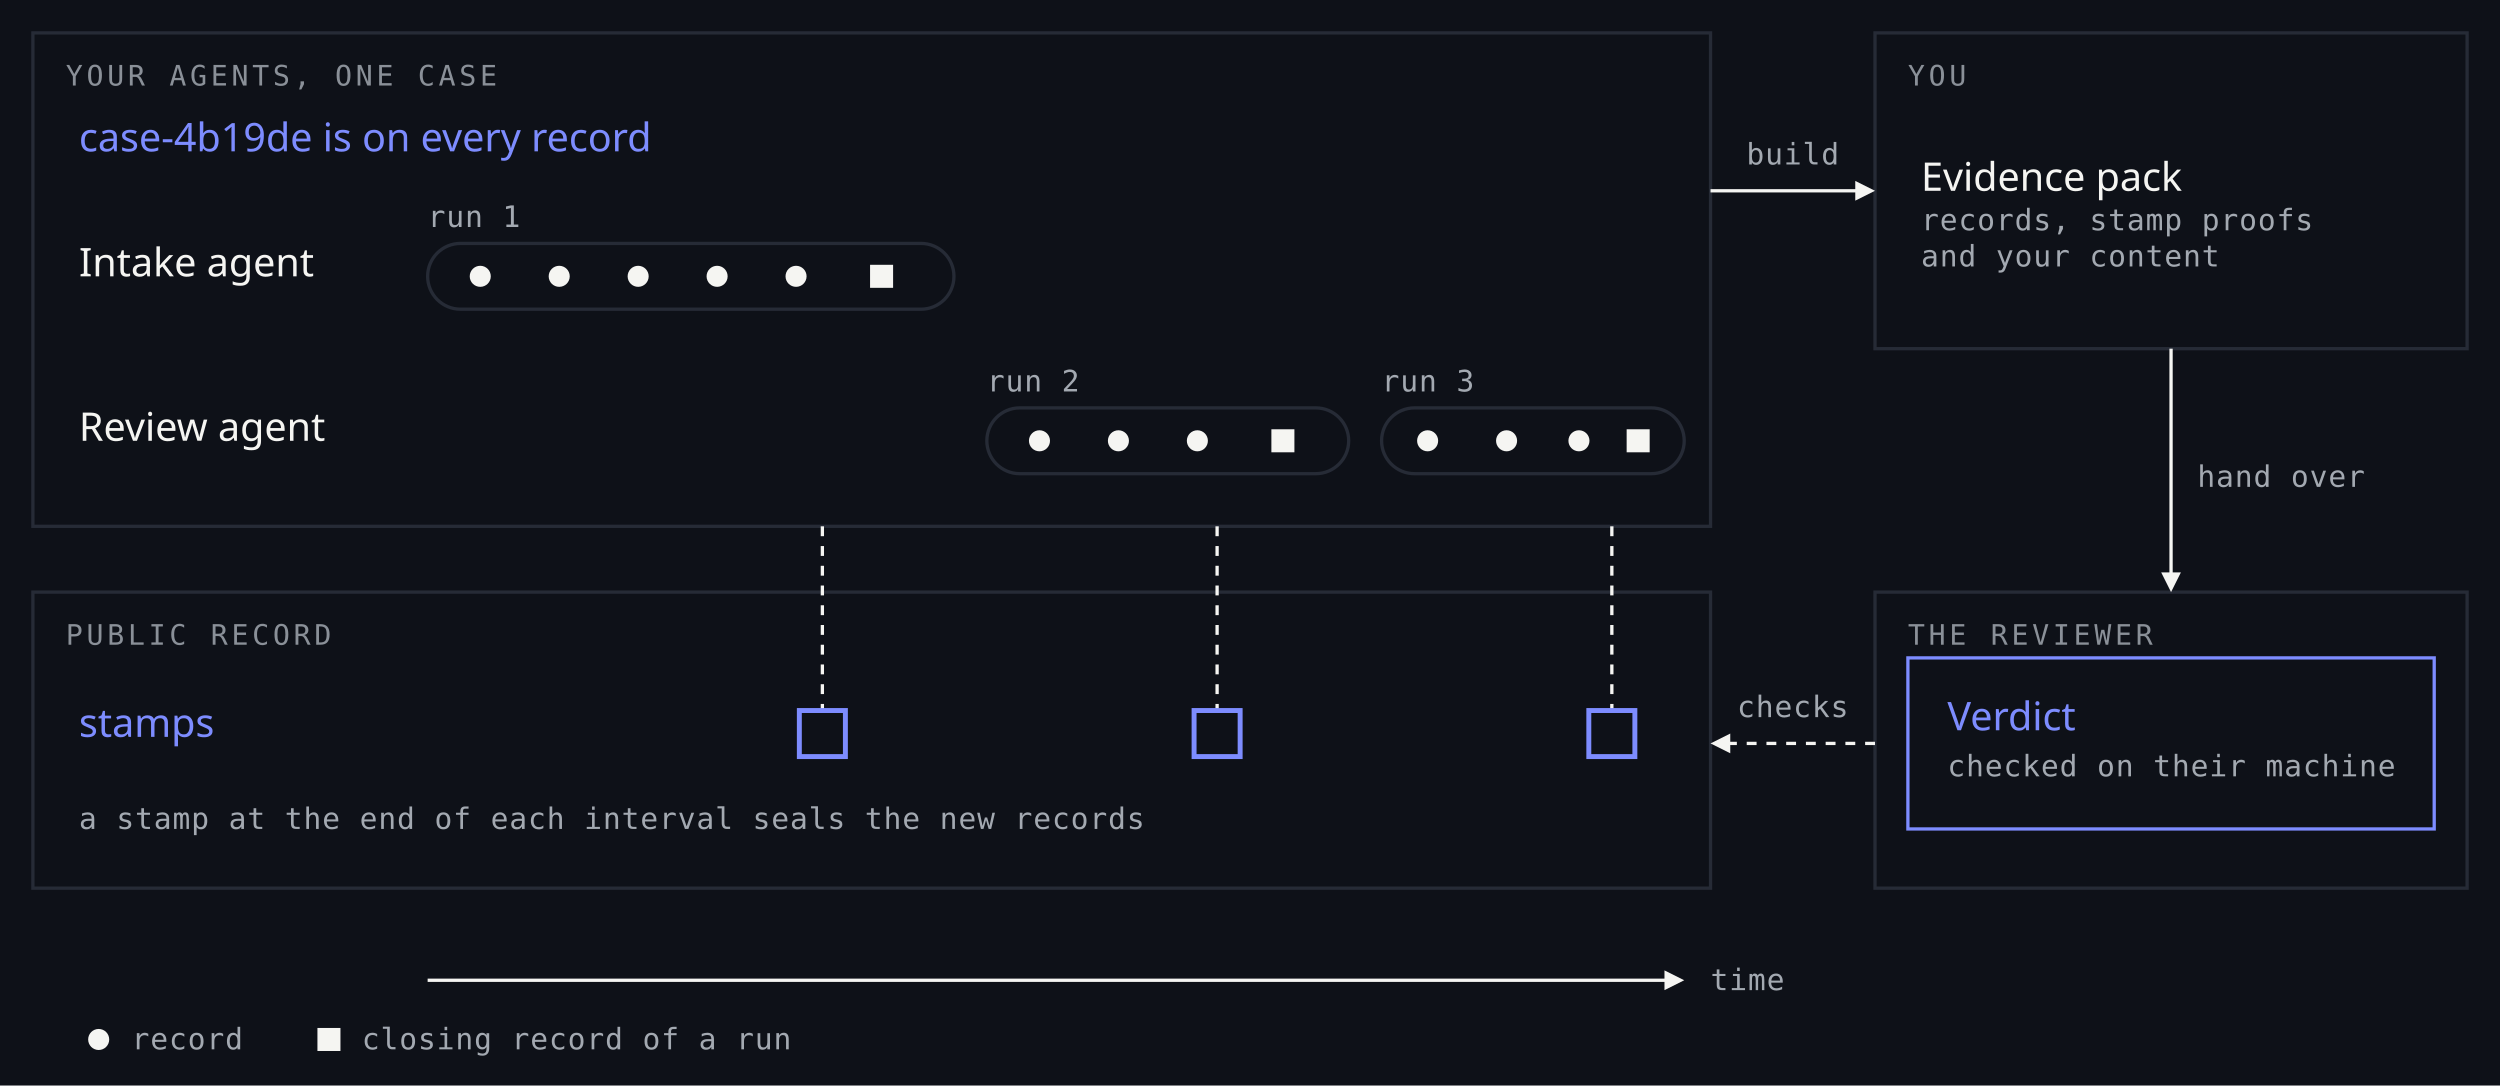
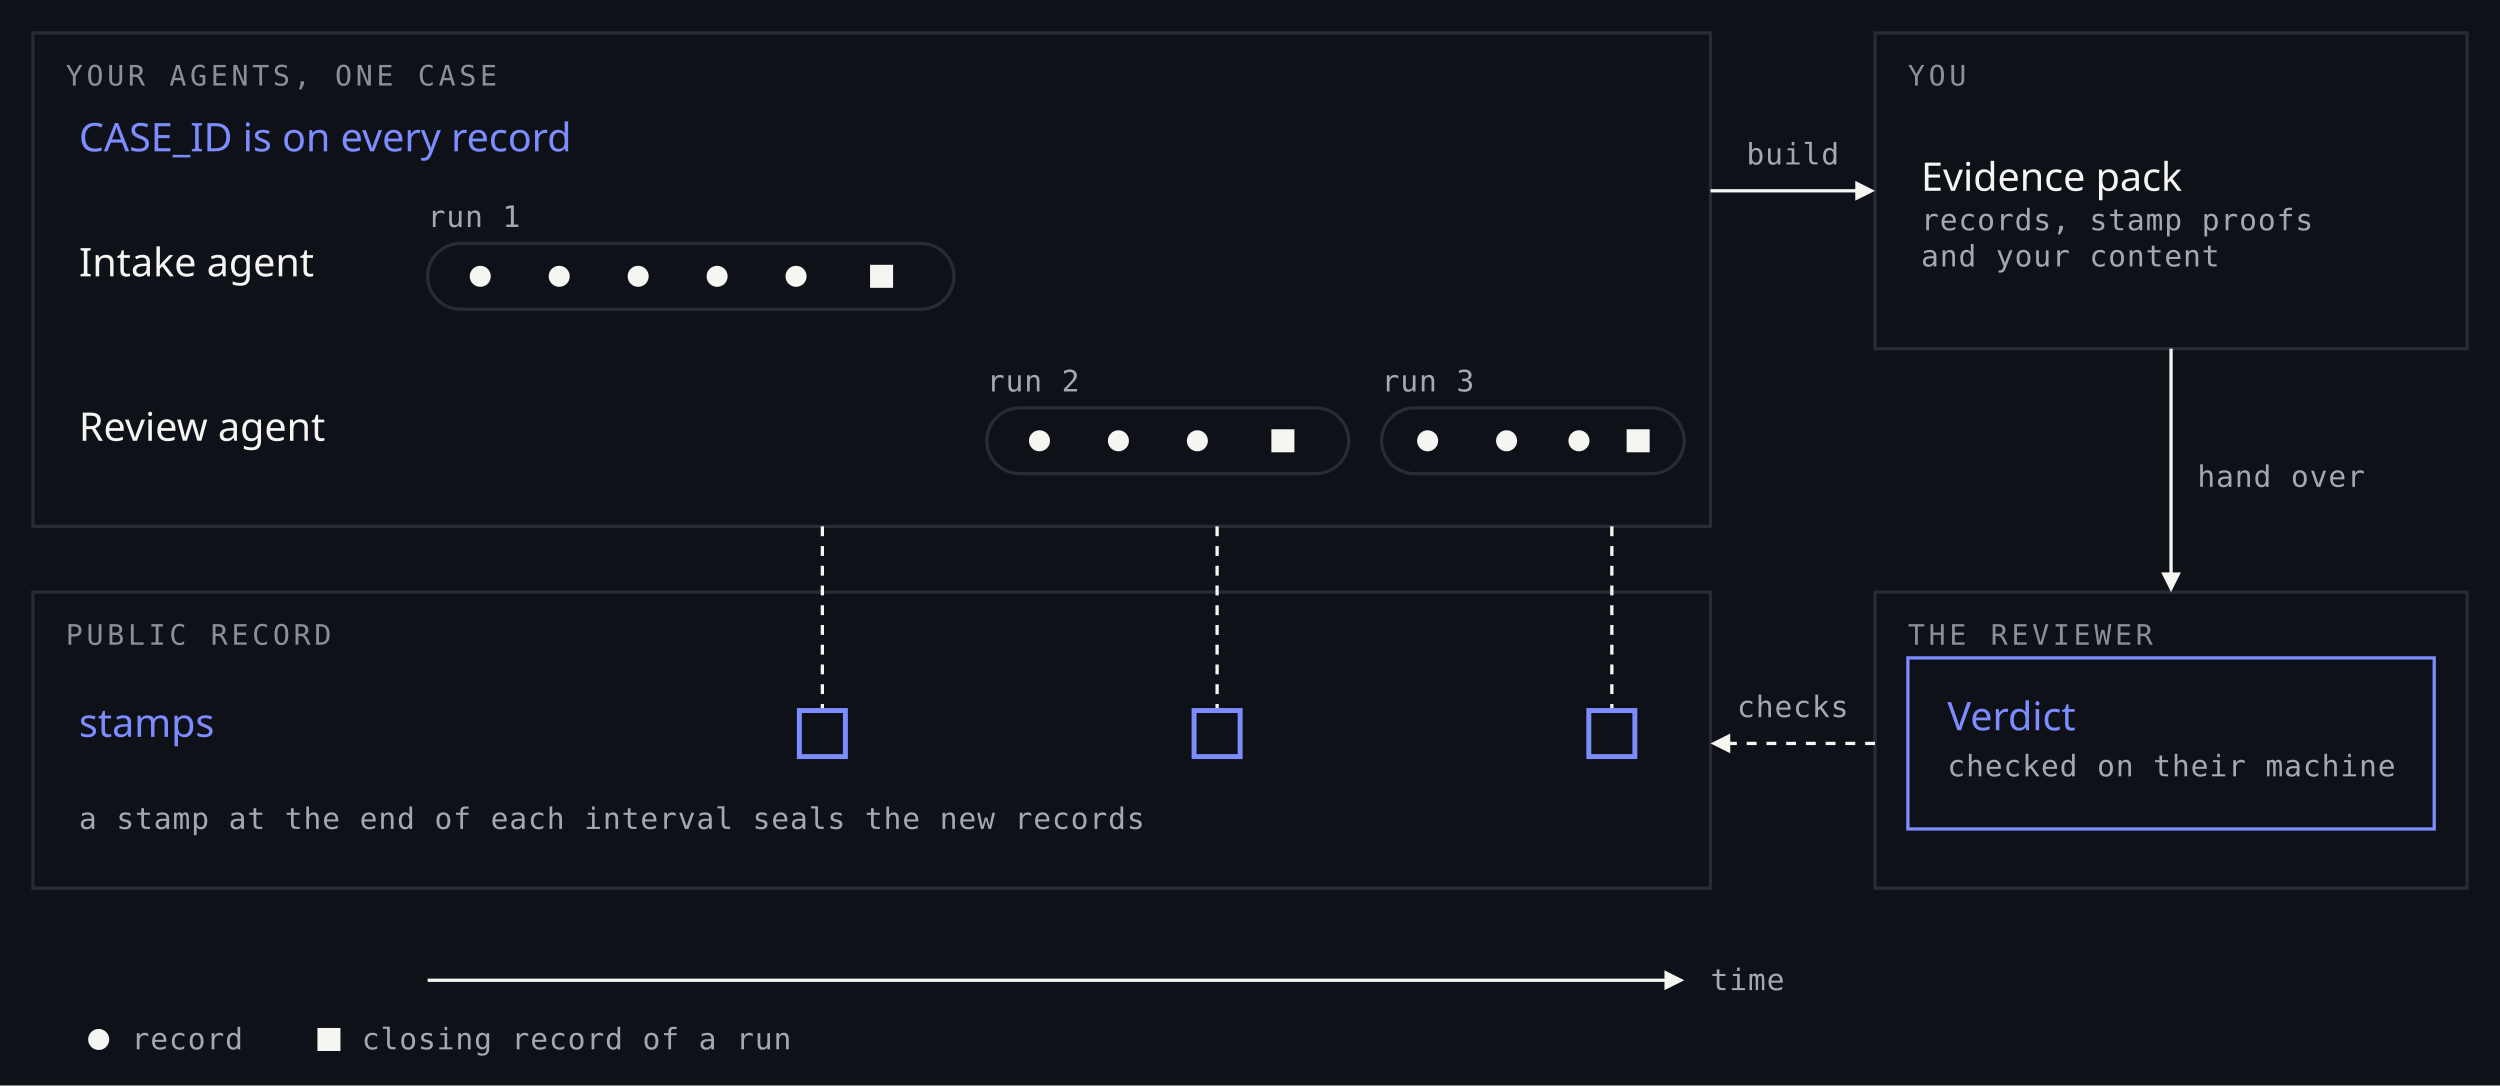
<svg xmlns="http://www.w3.org/2000/svg" viewBox="0 0 760 330" role="img" aria-label="The life of one case. Two agents work on one case over time. Every record in their three runs carries the case ID. A run ends with a closing record. At the end of each interval, Sanning seals the new records into a stamp on the public record. You build one evidence pack for the case, from the records and your own content. The reviewer checks the pack on their own machine, checks the stamps on the public record, and reads the verdict.">
  <style>
  .lbl  { font-family:"Geist",sans-serif; font-size:12px; font-weight:500; fill:#F5F5F2; }
  .sub  { font-family:"Geist Mono",monospace; font-size:9px; letter-spacing:.03em; fill:#A3A9B1; }
  .zone { font-family:"Geist Mono",monospace; font-size:8.6px; letter-spacing:.13em; fill:#8A9098; }
  .step { font-family:"Geist Mono",monospace; font-size:9px; letter-spacing:.07em; fill:#7D8CFF; }
  .acc  { font-family:"Geist",sans-serif; font-size:12px; font-weight:500; fill:#7D8CFF; }
</style>
  <rect x="0" y="0" width="760" height="330" fill="#0E1118" />
  <rect x="10" y="10" width="510" height="150" fill="none" stroke="#262B36" stroke-width="1" />
  <text class="zone" x="20" y="26" text-anchor="start">YOUR AGENTS, ONE CASE</text>
-   <text class="acc" x="24" y="46" text-anchor="start">case-4b19de is on every record</text>
+   <text class="acc" x="24" y="46" text-anchor="start">CASE_ID is on every record</text>
  <text class="lbl" x="24" y="84" text-anchor="start">Intake agent</text>
  <text class="lbl" x="24" y="134" text-anchor="start">Review agent</text>
  <text class="sub" x="130" y="69" text-anchor="start">run 1</text>
  <rect x="130" y="74" width="160" height="20" rx="10" fill="none" stroke="#262B36" stroke-width="1" />
  <circle cx="146" cy="84" r="3.2" fill="#F5F5F2" />
  <circle cx="170" cy="84" r="3.2" fill="#F5F5F2" />
  <circle cx="194" cy="84" r="3.2" fill="#F5F5F2" />
  <circle cx="218" cy="84" r="3.2" fill="#F5F5F2" />
  <circle cx="242" cy="84" r="3.2" fill="#F5F5F2" />
  <rect x="264.5" y="80.5" width="7" height="7" fill="#F5F5F2" />
  <text class="sub" x="300" y="119" text-anchor="start">run 2</text>
  <rect x="300" y="124" width="110" height="20" rx="10" fill="none" stroke="#262B36" stroke-width="1" />
  <circle cx="316" cy="134" r="3.2" fill="#F5F5F2" />
  <circle cx="340" cy="134" r="3.2" fill="#F5F5F2" />
  <circle cx="364" cy="134" r="3.2" fill="#F5F5F2" />
  <rect x="386.5" y="130.5" width="7" height="7" fill="#F5F5F2" />
  <text class="sub" x="420" y="119" text-anchor="start">run 3</text>
  <rect x="420" y="124" width="92" height="20" rx="10" fill="none" stroke="#262B36" stroke-width="1" />
  <circle cx="434" cy="134" r="3.2" fill="#F5F5F2" />
  <circle cx="458" cy="134" r="3.2" fill="#F5F5F2" />
  <circle cx="480" cy="134" r="3.2" fill="#F5F5F2" />
  <rect x="494.5" y="130.5" width="7" height="7" fill="#F5F5F2" />
  <rect x="10" y="180" width="510" height="90" fill="none" stroke="#262B36" stroke-width="1" />
  <text class="zone" x="20" y="196" text-anchor="start">PUBLIC RECORD</text>
  <line fill="none" x1="250" y1="160" x2="250" y2="216" stroke="#F5F5F2" stroke-width="1" stroke-dasharray="3 3" />
  <rect x="243" y="216" width="14" height="14" fill="none" stroke="#7D8CFF" stroke-width="1.5" />
  <line fill="none" x1="370" y1="160" x2="370" y2="216" stroke="#F5F5F2" stroke-width="1" stroke-dasharray="3 3" />
  <rect x="363" y="216" width="14" height="14" fill="none" stroke="#7D8CFF" stroke-width="1.5" />
  <line fill="none" x1="490" y1="160" x2="490" y2="216" stroke="#F5F5F2" stroke-width="1" stroke-dasharray="3 3" />
  <rect x="483" y="216" width="14" height="14" fill="none" stroke="#7D8CFF" stroke-width="1.5" />
  <text class="acc" x="24" y="224" text-anchor="start">stamps</text>
  <text class="sub" x="24" y="252" text-anchor="start">a stamp at the end of each interval seals the new records</text>
  <polyline points="130,298 507.0,298.0" fill="none" stroke="#F5F5F2" stroke-width="1" />
  <polygon points="512,298 506.0,301.0 506.0,295.0" fill="#F5F5F2" />
  <text class="sub" x="520" y="301" text-anchor="start">time</text>
  <circle cx="30" cy="316" r="3.2" fill="#F5F5F2" />
  <text class="sub" x="40" y="319" text-anchor="start">record</text>
  <rect x="96.5" y="312.5" width="7" height="7" fill="#F5F5F2" />
  <text class="sub" x="110" y="319" text-anchor="start">closing record of a run</text>
  <rect x="570" y="10" width="180" height="96" fill="none" stroke="#262B36" stroke-width="1" />
  <text class="zone" x="580" y="26" text-anchor="start">YOU</text>
  <text class="lbl" x="584" y="58" text-anchor="start">Evidence pack</text>
  <text class="sub" x="584" y="70" text-anchor="start">records, stamp proofs</text>
  <text class="sub" x="584" y="81" text-anchor="start">and your content</text>
  <polyline points="520,58 565.0,58.0" fill="none" stroke="#F5F5F2" stroke-width="1" />
  <polygon points="570,58 564.0,61.0 564.0,55.0" fill="#F5F5F2" />
  <text class="sub" x="545" y="50" text-anchor="middle">build</text>
  <rect x="570" y="180" width="180" height="90" fill="none" stroke="#262B36" stroke-width="1" />
  <text class="zone" x="580" y="196" text-anchor="start">THE REVIEWER</text>
  <rect x="580" y="200" width="160" height="52" fill="none" stroke="#7D8CFF" stroke-width="1" />
  <text class="acc" x="592" y="222" text-anchor="start">Verdict</text>
  <text class="sub" x="592" y="236" text-anchor="start">checked on their machine</text>
  <polyline points="660,106 660.0,175.0" fill="none" stroke="#F5F5F2" stroke-width="1" />
  <polygon points="660,180 657.0,174.0 663.0,174.0" fill="#F5F5F2" />
  <text class="sub" x="668" y="148" text-anchor="start">hand over</text>
  <polyline points="570,226 525.0,226.0" fill="none" stroke="#F5F5F2" stroke-width="1" stroke-dasharray="3 3" />
  <polygon points="520,226 526.0,223.0 526.0,229.0" fill="#F5F5F2" />
  <text class="sub" x="545" y="218" text-anchor="middle">checks</text>
</svg>
